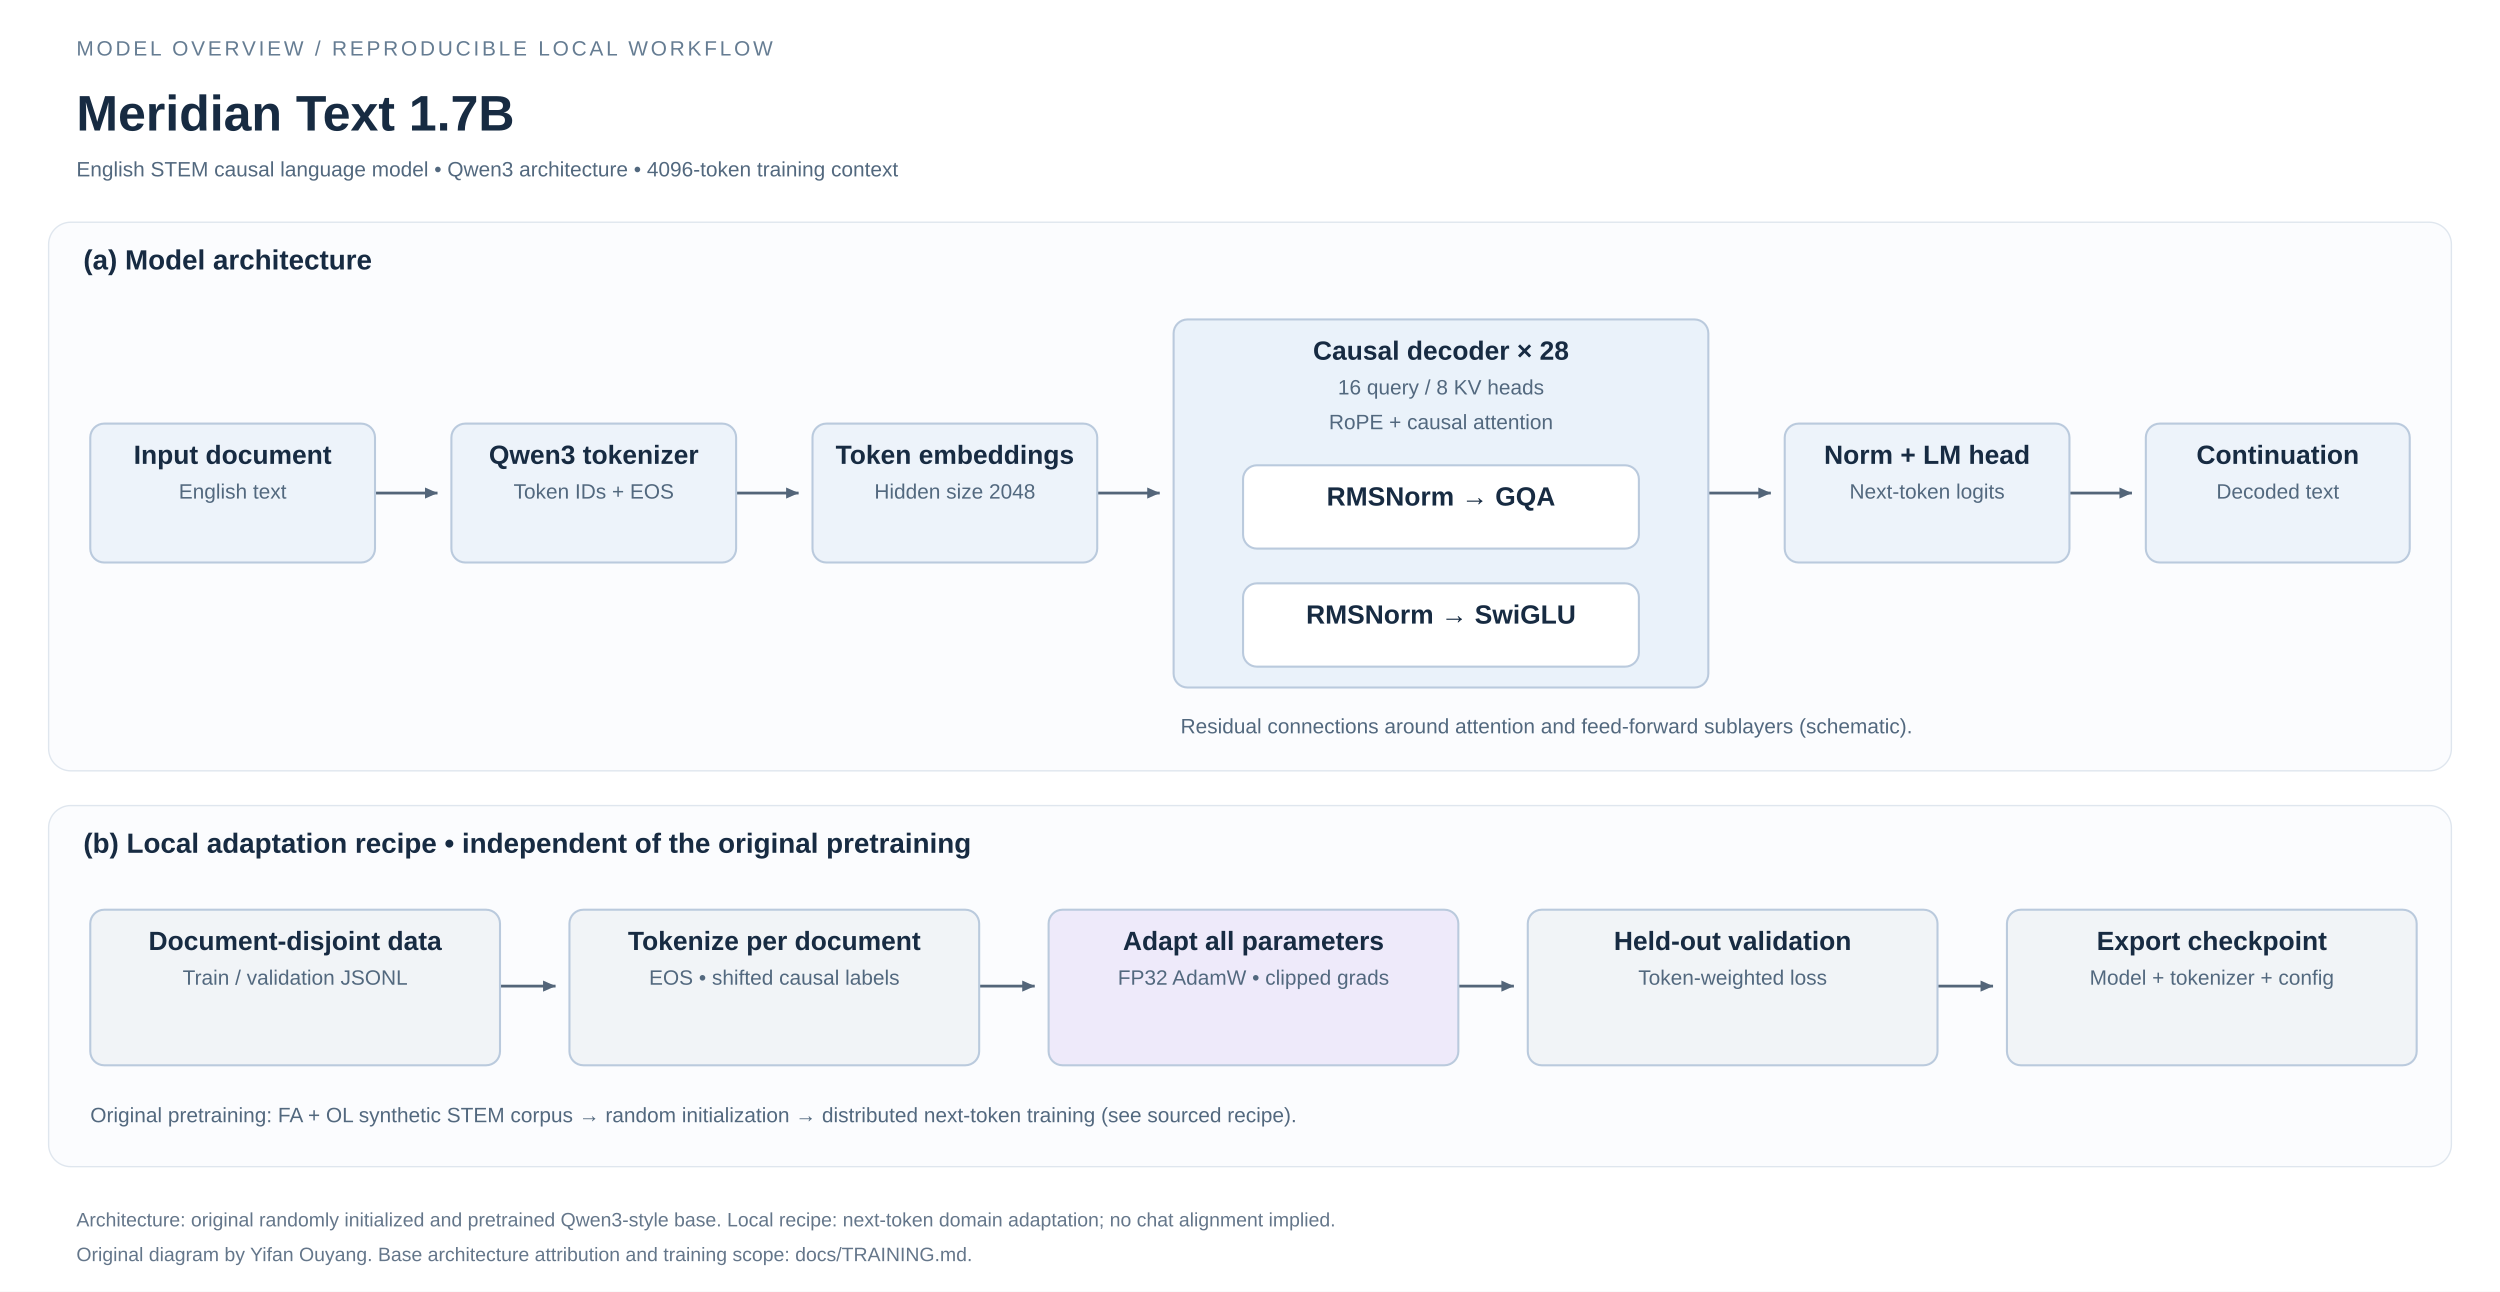
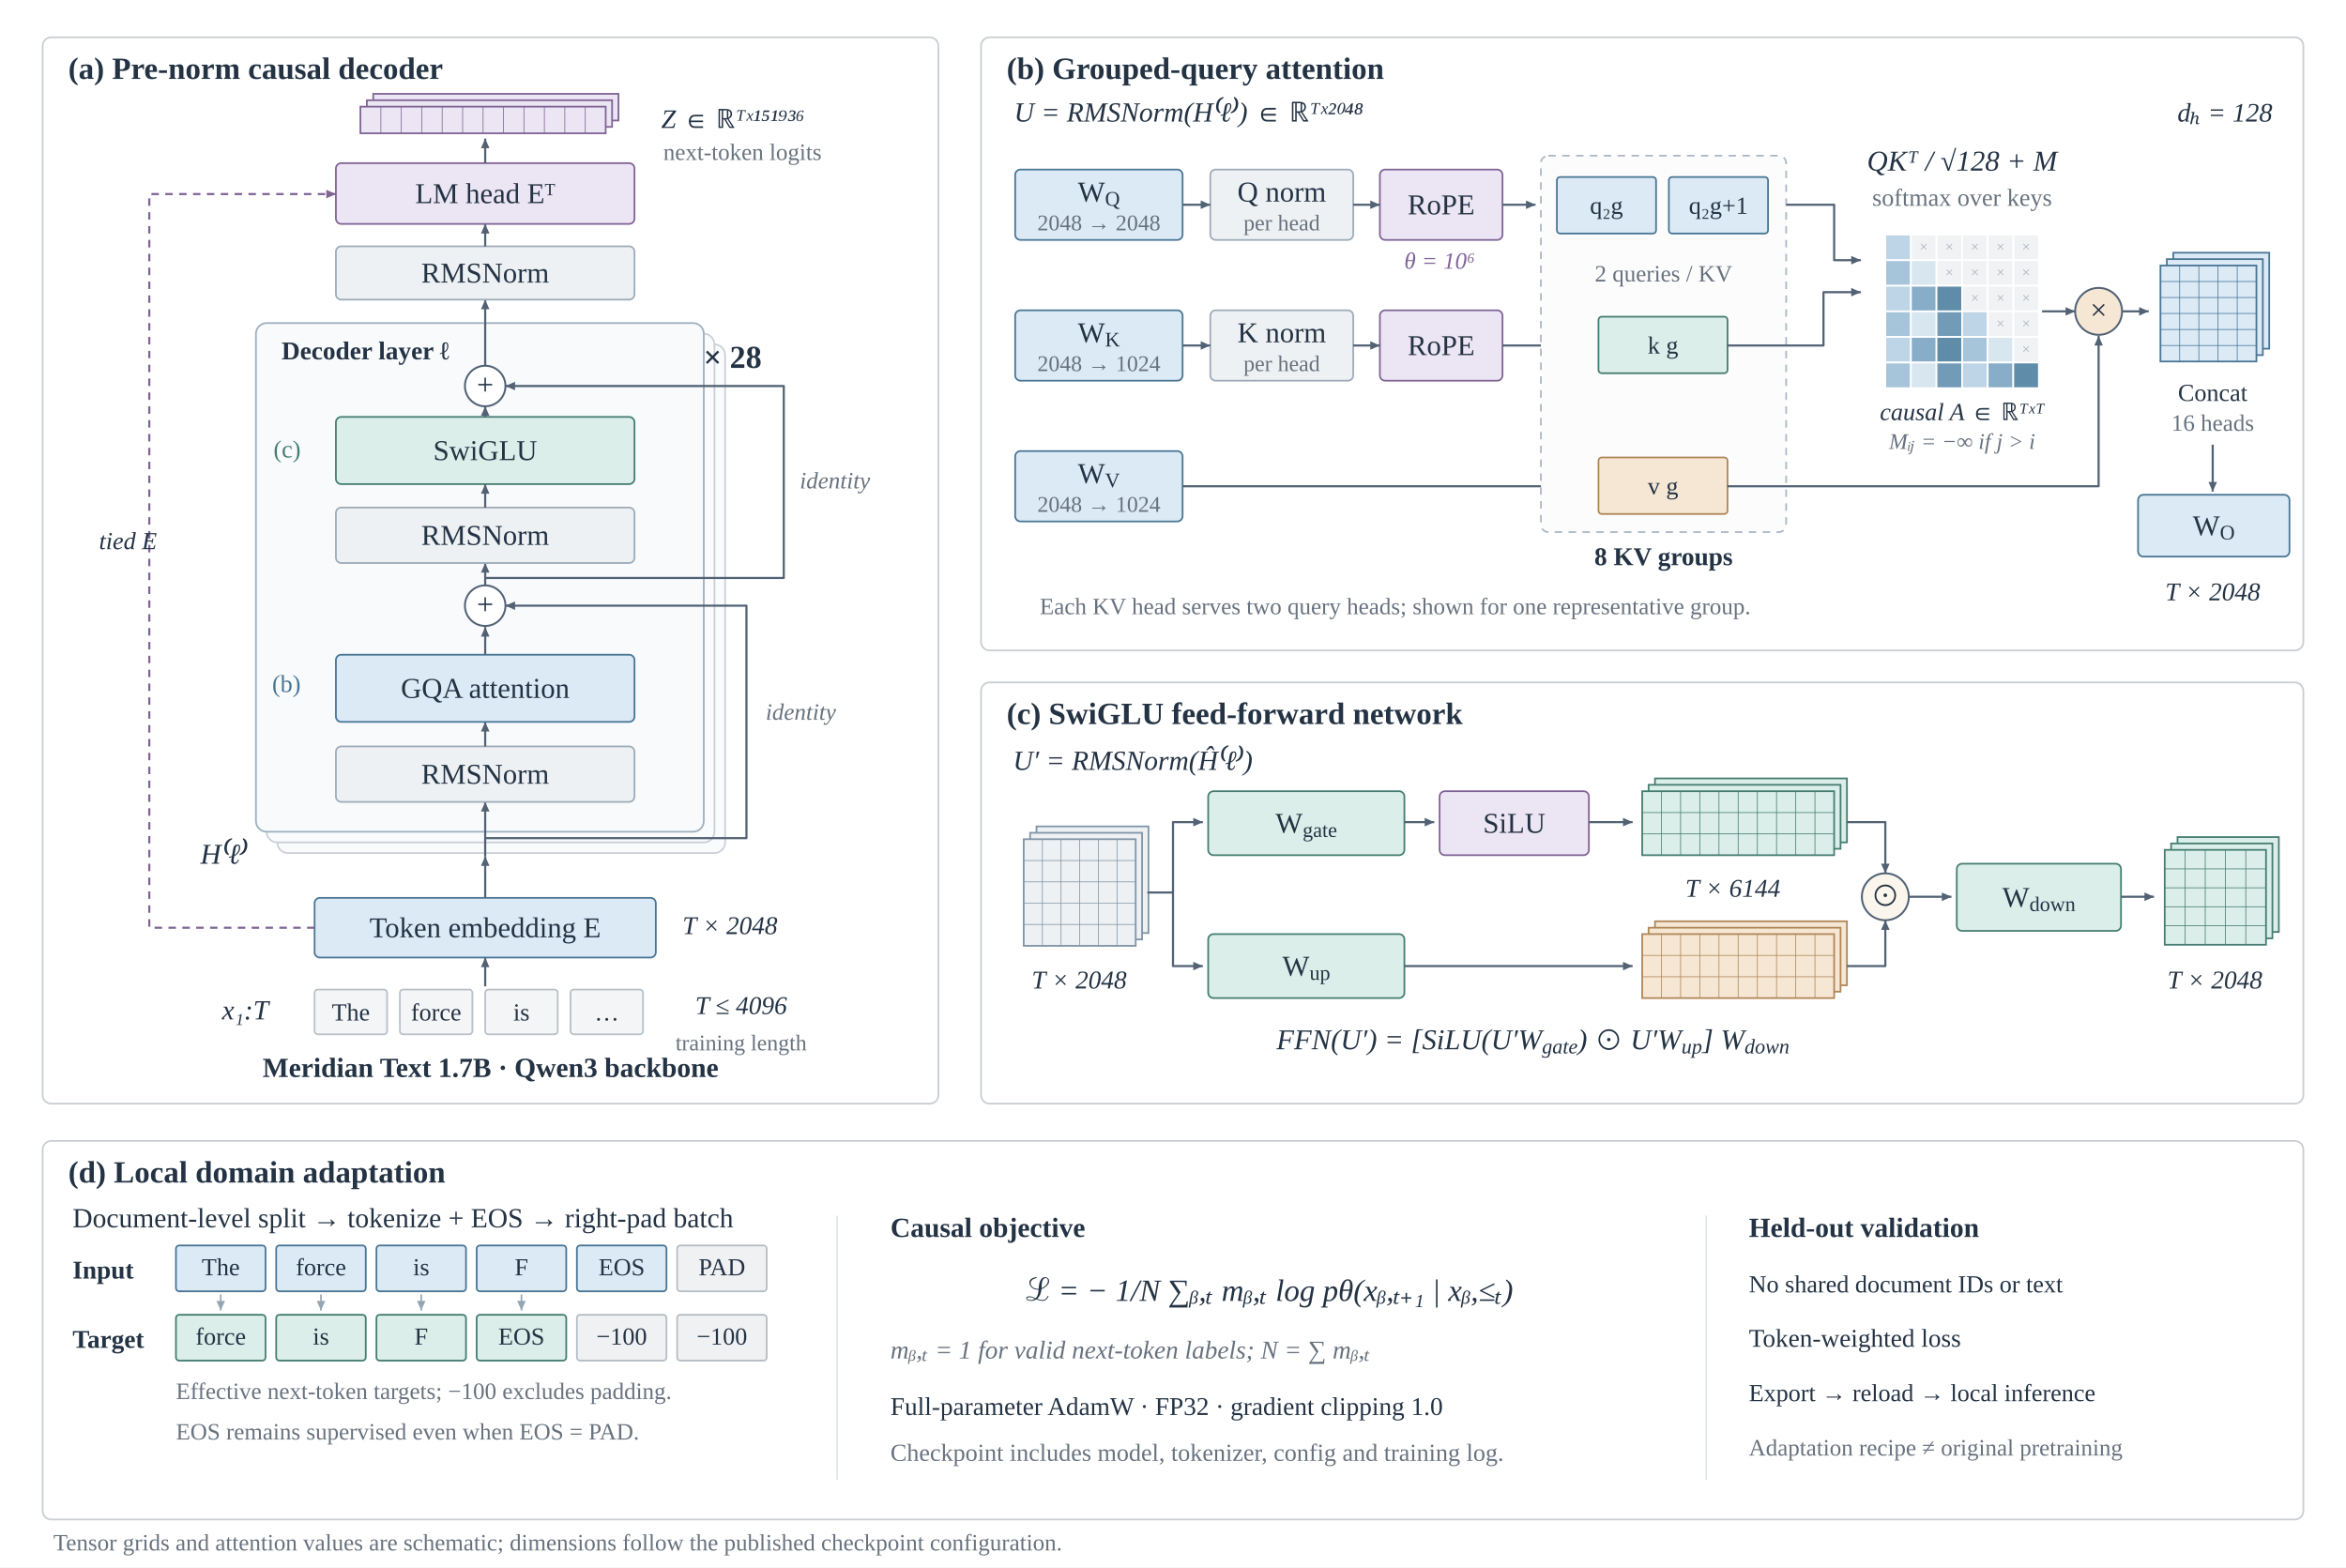
- <svg xmlns="http://www.w3.org/2000/svg" width="1800" height="930" viewBox="0 0 1800 930" role="img" aria-labelledby="title desc">
+ <svg xmlns="http://www.w3.org/2000/svg" width="2200" height="1470" viewBox="0 0 2200 1470" role="img" aria-labelledby="title desc">
  <defs>
-     <marker id="arrow" markerWidth="8" markerHeight="8" refX="7" refY="4" orient="auto">
-       <path d="M0,0 L8,4 L0,8 Z" fill="#536579" />
+     <marker id="arr" markerWidth="9" markerHeight="9" refX="8" refY="4.5" orient="auto" markerUnits="userSpaceOnUse">
+       <path d="M0,0 L9,4.5 L0,9 Z" fill="#526274" />
    </marker>
  </defs>
-   <rect width="1800" height="930" fill="#ffffff" />
-   <style>text{font-family:Arial,Helvetica,sans-serif;fill:#172b42}.title{font-size:36px;font-weight:700}.eyebrow{font-size:15px;letter-spacing:2px;fill:#657c92}.panel{font-size:20px;font-weight:700}.label{font-size:19px;font-weight:600}.small{font-size:15px;fill:#52687e}.foot{font-size:14px;fill:#64768a}.wire{fill:none;stroke:#536579;stroke-width:2}</style>
-   <text x="55" y="40" class="eyebrow" text-anchor="start">MODEL OVERVIEW  /  REPRODUCIBLE LOCAL WORKFLOW</text>
-   <text x="55" y="94" class="title" text-anchor="start">Meridian Text 1.7B</text>
-   <text x="55" y="127" class="small" text-anchor="start">English STEM causal language model  •  Qwen3 architecture  •  4096-token training context</text>
-   <rect x="35" y="160" width="1730" height="395" rx="16" fill="#fbfcfe" stroke="#dfe6ee" />
-   <text x="60" y="194" class="panel" text-anchor="start">(a) Model architecture</text>
-   <rect x="35" y="580" width="1730" height="260" rx="16" fill="#fbfcfe" stroke="#dfe6ee" />
-   <text x="60" y="614" class="panel" text-anchor="start">(b) Local adaptation recipe • independent of the original pretraining</text>
-   <path d="M270,355 L315,355" class="wire" />
-   <polygon points="315.0,355.0 306.0,351.0 306.0,359.0" fill="#536579" />
-   <path d="M530,355 L575,355" class="wire" />
-   <polygon points="575.0,355.0 566.0,351.0 566.0,359.0" fill="#536579" />
-   <path d="M790,355 L835,355" class="wire" />
-   <polygon points="835.0,355.0 826.0,351.0 826.0,359.0" fill="#536579" />
-   <path d="M1230,355 L1275,355" class="wire" />
-   <polygon points="1275.0,355.0 1266.0,351.0 1266.0,359.0" fill="#536579" />
-   <path d="M1490,355 L1535,355" class="wire" />
-   <polygon points="1535.0,355.0 1526.0,351.0 1526.0,359.0" fill="#536579" />
-   <path d="M1038,397 L1038,410" class="wire" />
-   <polygon points="1038.0,410.0 1034.0,401.0 1042.0,401.0" fill="#536579" />
-   <path d="M360,710 L400,710" class="wire" />
-   <polygon points="400.0,710.0 391.0,706.0 391.0,714.0" fill="#536579" />
-   <path d="M705,710 L745,710" class="wire" />
-   <polygon points="745.0,710.0 736.0,706.0 736.0,714.0" fill="#536579" />
-   <path d="M1050,710 L1090,710" class="wire" />
-   <polygon points="1090.0,710.0 1081.0,706.0 1081.0,714.0" fill="#536579" />
-   <path d="M1395,710 L1435,710" class="wire" />
-   <polygon points="1435.0,710.0 1426.0,706.0 1426.0,714.0" fill="#536579" />
-   <rect x="65" y="305" width="205" height="100" rx="10" fill="#edf3fa" stroke="#bacadd" stroke-width="1.5" />
-   <text x="167.5" y="334" class="label" text-anchor="middle">Input document</text>
-   <text x="167.5" y="359" class="small" text-anchor="middle">English text</text>
-   <rect x="325" y="305" width="205" height="100" rx="10" fill="#edf3fa" stroke="#bacadd" stroke-width="1.5" />
-   <text x="427.5" y="334" class="label" text-anchor="middle">Qwen3 tokenizer</text>
-   <text x="427.5" y="359" class="small" text-anchor="middle">Token IDs + EOS</text>
-   <rect x="585" y="305" width="205" height="100" rx="10" fill="#edf3fa" stroke="#bacadd" stroke-width="1.5" />
-   <text x="687.5" y="334" class="label" text-anchor="middle">Token embeddings</text>
-   <text x="687.5" y="359" class="small" text-anchor="middle">Hidden size 2048</text>
-   <rect x="845" y="230" width="385" height="265" rx="10" fill="#eaf2fa" stroke="#bacadd" stroke-width="1.5" />
-   <text x="1037.5" y="259" class="label" text-anchor="middle">Causal decoder × 28</text>
-   <text x="1037.5" y="284" class="small" text-anchor="middle">16 query / 8 KV heads</text>
-   <text x="1037.5" y="309" class="small" text-anchor="middle">RoPE + causal attention</text>
-   <rect x="895" y="335" width="285" height="60" rx="10" fill="#fff" stroke="#bacadd" stroke-width="1.5" />
-   <text x="1037.5" y="364" class="label" text-anchor="middle">RMSNorm → GQA</text>
-   <rect x="895" y="420" width="285" height="60" rx="10" fill="#fff" stroke="#bacadd" stroke-width="1.5" />
-   <text x="1037.5" y="449" class="label" text-anchor="middle">RMSNorm → SwiGLU</text>
-   <rect x="1285" y="305" width="205" height="100" rx="10" fill="#edf3fa" stroke="#bacadd" stroke-width="1.5" />
-   <text x="1387.5" y="334" class="label" text-anchor="middle">Norm + LM head</text>
-   <text x="1387.5" y="359" class="small" text-anchor="middle">Next-token logits</text>
-   <rect x="1545" y="305" width="190" height="100" rx="10" fill="#edf3fa" stroke="#bacadd" stroke-width="1.5" />
-   <text x="1640.0" y="334" class="label" text-anchor="middle">Continuation</text>
-   <text x="1640.0" y="359" class="small" text-anchor="middle">Decoded text</text>
-   <rect x="65" y="655" width="295" height="112" rx="10" fill="#f1f4f7" stroke="#bacadd" stroke-width="1.5" />
-   <text x="212.5" y="684" class="label" text-anchor="middle">Document-disjoint data</text>
-   <text x="212.5" y="709" class="small" text-anchor="middle">Train / validation JSONL</text>
-   <rect x="410" y="655" width="295" height="112" rx="10" fill="#f1f4f7" stroke="#bacadd" stroke-width="1.5" />
-   <text x="557.5" y="684" class="label" text-anchor="middle">Tokenize per document</text>
-   <text x="557.5" y="709" class="small" text-anchor="middle">EOS • shifted causal labels</text>
-   <rect x="755" y="655" width="295" height="112" rx="10" fill="#eeeafa" stroke="#bacadd" stroke-width="1.5" />
-   <text x="902.5" y="684" class="label" text-anchor="middle">Adapt all parameters</text>
-   <text x="902.5" y="709" class="small" text-anchor="middle">FP32 AdamW • clipped grads</text>
-   <rect x="1100" y="655" width="295" height="112" rx="10" fill="#f1f4f7" stroke="#bacadd" stroke-width="1.5" />
-   <text x="1247.5" y="684" class="label" text-anchor="middle">Held-out validation</text>
-   <text x="1247.5" y="709" class="small" text-anchor="middle">Token-weighted loss</text>
-   <rect x="1445" y="655" width="295" height="112" rx="10" fill="#f1f4f7" stroke="#bacadd" stroke-width="1.5" />
-   <text x="1592.5" y="684" class="label" text-anchor="middle">Export checkpoint</text>
-   <text x="1592.5" y="709" class="small" text-anchor="middle">Model + tokenizer + config</text>
-   <text x="850" y="528" class="small" text-anchor="start">Residual connections around attention and feed-forward sublayers (schematic).</text>
-   <text x="65" y="808" class="small" text-anchor="start">Original pretraining: FA + OL synthetic STEM corpus → random initialization → distributed next-token training (see sourced recipe).</text>
-   <text x="55" y="883" class="foot" text-anchor="start">Architecture: original randomly initialized and pretrained Qwen3-style base. Local recipe: next-token domain adaptation; no chat alignment implied.</text>
-   <text x="55" y="908" class="foot" text-anchor="start">Original diagram by Yifan Ouyang. Base architecture attribution and training scope: docs/TRAINING.md.</text>
+   <style>text{font-family:"Times New Roman",Times,"Liberation Serif",serif}path,rect,circle{vector-effect:non-scaling-stroke}</style>
+   <rect width="2200" height="1470" fill="white" />
+   <rect x="40" y="35" width="840" height="1000" rx="8" fill="white" stroke="#c9cdd2" stroke-width="1.6" />
+   <text x="64" y="74" text-anchor="start" font-size="29" fill="#243344" font-weight="600">(a)  Pre-norm causal decoder</text>
+   <rect x="920" y="35" width="1240" height="575" rx="8" fill="white" stroke="#c9cdd2" stroke-width="1.6" />
+   <text x="944" y="74" text-anchor="start" font-size="29" fill="#243344" font-weight="600">(b)  Grouped-query attention</text>
+   <rect x="920" y="640" width="1240" height="395" rx="8" fill="white" stroke="#c9cdd2" stroke-width="1.6" />
+   <text x="944" y="679" text-anchor="start" font-size="29" fill="#243344" font-weight="600">(c)  SwiGLU feed-forward network</text>
+   <rect x="40" y="1070" width="2120" height="355" rx="8" fill="white" stroke="#c9cdd2" stroke-width="1.6" />
+   <text x="64" y="1109" text-anchor="start" font-size="29" fill="#243344" font-weight="600">(d)  Local domain adaptation</text>
+   <text x="460" y="1010" text-anchor="middle" font-size="26" fill="#243344" font-weight="600">Meridian Text 1.7B  ·  Qwen3 backbone</text>
+   <rect x="295" y="928" width="68" height="42" rx="3" fill="#f4f5f7" stroke="#b8c0c8" stroke-width="1.6" />
+   <text x="329" y="957" text-anchor="middle" font-size="23" fill="#243344">The</text>
+   <rect x="375" y="928" width="68" height="42" rx="3" fill="#f4f5f7" stroke="#b8c0c8" stroke-width="1.6" />
+   <text x="409" y="957" text-anchor="middle" font-size="23" fill="#243344">force</text>
+   <rect x="455" y="928" width="68" height="42" rx="3" fill="#f4f5f7" stroke="#b8c0c8" stroke-width="1.6" />
+   <text x="489" y="957" text-anchor="middle" font-size="23" fill="#243344">is</text>
+   <rect x="535" y="928" width="68" height="42" rx="3" fill="#f4f5f7" stroke="#b8c0c8" stroke-width="1.6" />
+   <text x="569" y="957" text-anchor="middle" font-size="23" fill="#243344">…</text>
+   <text x="230" y="956" text-anchor="middle" font-size="26" fill="#243344" font-style="italic">x₁:T</text>
+   <path d="M455,925 L455,898" fill="none" stroke="#526274" stroke-width="2" stroke-linejoin="round" />
+   <polygon points="455.0,898.0 451.0,907.0 459.0,907.0" fill="#526274" />
+   <rect x="295" y="842" width="320" height="56" rx="5" fill="#dceaf5" stroke="#497695" stroke-width="1.6" />
+   <text x="455.0" y="879.0" text-anchor="middle" font-size="27" fill="#243344">Token embedding E</text>
+   <text x="640" y="876" text-anchor="start" font-size="24" fill="#243344" font-style="italic">T × 2048</text>
+   <path d="M455,842 L455,803" fill="none" stroke="#526274" stroke-width="2" stroke-linejoin="round" />
+   <polygon points="455.0,803.0 451.0,812.0 459.0,812.0" fill="#526274" />
+   <rect x="260" y="323" width="420" height="477" rx="10" fill="#fafbfc" stroke="#cad0d7" stroke-width="1.6" />
+   <rect x="250" y="313" width="420" height="477" rx="10" fill="#fafbfc" stroke="#cad0d7" stroke-width="1.6" />
+   <rect x="240" y="303" width="420" height="477" rx="10" fill="#f8fafc" stroke="#9eafbe" stroke-width="1.6" />
+   <text x="264" y="337" text-anchor="start" font-size="24" fill="#243344" font-weight="600">Decoder layer ℓ</text>
+   <text x="687" y="345" text-anchor="middle" font-size="30" fill="#243344" font-weight="600">× 28</text>
+   <text x="210" y="810" text-anchor="middle" font-size="27" fill="#243344" font-style="italic">H⁽ℓ⁾</text>
+   <path d="M455,803 L455,752" fill="none" stroke="#526274" stroke-width="2" stroke-linejoin="round" />
+   <polygon points="455.0,752.0 451.0,761.0 459.0,761.0" fill="#526274" />
+   <rect x="315" y="700" width="280" height="52" rx="5" fill="#eef1f4" stroke="#9eacb9" stroke-width="1.6" />
+   <text x="455.0" y="735.0" text-anchor="middle" font-size="27" fill="#243344">RMSNorm</text>
+   <path d="M455,700 L455,677" fill="none" stroke="#526274" stroke-width="2" stroke-linejoin="round" />
+   <polygon points="455.0,677.0 451.0,686.0 459.0,686.0" fill="#526274" />
+   <rect x="315" y="614" width="280" height="63" rx="5" fill="#dceaf5" stroke="#497695" stroke-width="1.6" />
+   <text x="455.0" y="654.5" text-anchor="middle" font-size="27" fill="#243344">GQA attention</text>
+   <text x="282" y="649" text-anchor="end" font-size="23" fill="#497695">(b)</text>
+   <path d="M455,614 L455,588" fill="none" stroke="#526274" stroke-width="2" stroke-linejoin="round" />
+   <polygon points="455.0,588.0 451.0,597.0 459.0,597.0" fill="#526274" />
+   <circle cx="455" cy="568" r="19" fill="white" stroke="#526274" stroke-width="1.8" />
+   <text x="455" y="576" text-anchor="middle" font-size="28" fill="#243344">+</text>
+   <path d="M455,786 L700,786 L700,568 L474,568" fill="none" stroke="#526274" stroke-width="2" stroke-linejoin="round" />
+   <polygon points="474.0,568.0 483.0,572.0 483.0,564.0" fill="#526274" />
+   <text x="718" y="675" text-anchor="start" font-size="22" fill="#68727e" font-style="italic">identity</text>
+   <path d="M455,549 L455,528" fill="none" stroke="#526274" stroke-width="2" stroke-linejoin="round" />
+   <polygon points="455.0,528.0 451.0,537.0 459.0,537.0" fill="#526274" />
+   <rect x="315" y="476" width="280" height="52" rx="5" fill="#eef1f4" stroke="#9eacb9" stroke-width="1.6" />
+   <text x="455.0" y="511.0" text-anchor="middle" font-size="27" fill="#243344">RMSNorm</text>
+   <path d="M455,476 L455,454" fill="none" stroke="#526274" stroke-width="2" stroke-linejoin="round" />
+   <polygon points="455.0,454.0 451.0,463.0 459.0,463.0" fill="#526274" />
+   <rect x="315" y="391" width="280" height="63" rx="5" fill="#dceee9" stroke="#457e71" stroke-width="1.6" />
+   <text x="455.0" y="431.5" text-anchor="middle" font-size="27" fill="#243344">SwiGLU</text>
+   <text x="282" y="429" text-anchor="end" font-size="23" fill="#457e71">(c)</text>
+   <path d="M455,391 L455,381" fill="none" stroke="#526274" stroke-width="2" stroke-linejoin="round" />
+   <polygon points="455.0,381.0 451.0,390.0 459.0,390.0" fill="#526274" />
+   <circle cx="455" cy="362" r="19" fill="white" stroke="#526274" stroke-width="1.8" />
+   <text x="455" y="370" text-anchor="middle" font-size="28" fill="#243344">+</text>
+   <path d="M455,542 L735,542 L735,362 L474,362" fill="none" stroke="#526274" stroke-width="2" stroke-linejoin="round" />
+   <polygon points="474.0,362.0 483.0,366.0 483.0,358.0" fill="#526274" />
+   <text x="750" y="458" text-anchor="start" font-size="22" fill="#68727e" font-style="italic">identity</text>
+   <path d="M455,343 L455,281" fill="none" stroke="#526274" stroke-width="2" stroke-linejoin="round" />
+   <polygon points="455.0,281.0 451.0,290.0 459.0,290.0" fill="#526274" />
+   <rect x="315" y="231" width="280" height="50" rx="5" fill="#eef1f4" stroke="#9eacb9" stroke-width="1.6" />
+   <text x="455.0" y="265.0" text-anchor="middle" font-size="27" fill="#243344">RMSNorm</text>
+   <path d="M455,231 L455,210" fill="none" stroke="#526274" stroke-width="2" stroke-linejoin="round" />
+   <polygon points="455.0,210.0 451.0,219.0 459.0,219.0" fill="#526274" />
+   <rect x="315" y="153" width="280" height="57" rx="5" fill="#ece5f3" stroke="#806496" stroke-width="1.6" />
+   <text x="455.0" y="190.5" text-anchor="middle" font-size="27" fill="#243344">LM head Eᵀ</text>
+   <path d="M455,153 L455,130" fill="none" stroke="#526274" stroke-width="2" stroke-linejoin="round" />
+   <polygon points="455.0,130.0 451.0,139.0 459.0,139.0" fill="#526274" />
+   <rect x="350" y="88" width="230" height="25" rx="0" fill="#ece5f3" stroke="#806496" stroke-width="1.6" />
+   <rect x="344" y="94" width="230" height="25" rx="0" fill="#ece5f3" stroke="#806496" stroke-width="1.6" />
+   <rect x="338" y="100" width="230" height="25" rx="0" fill="#ece5f3" stroke="#806496" stroke-width="1.6" />
+   <path d="M357.167,100 L357.167,125" fill="none" stroke="#806496" stroke-width="0.7" stroke-linejoin="round" />
+   <path d="M376.333,100 L376.333,125" fill="none" stroke="#806496" stroke-width="0.7" stroke-linejoin="round" />
+   <path d="M395.5,100 L395.5,125" fill="none" stroke="#806496" stroke-width="0.7" stroke-linejoin="round" />
+   <path d="M414.667,100 L414.667,125" fill="none" stroke="#806496" stroke-width="0.7" stroke-linejoin="round" />
+   <path d="M433.833,100 L433.833,125" fill="none" stroke="#806496" stroke-width="0.7" stroke-linejoin="round" />
+   <path d="M453.0,100 L453.0,125" fill="none" stroke="#806496" stroke-width="0.7" stroke-linejoin="round" />
+   <path d="M472.167,100 L472.167,125" fill="none" stroke="#806496" stroke-width="0.7" stroke-linejoin="round" />
+   <path d="M491.333,100 L491.333,125" fill="none" stroke="#806496" stroke-width="0.7" stroke-linejoin="round" />
+   <path d="M510.5,100 L510.5,125" fill="none" stroke="#806496" stroke-width="0.7" stroke-linejoin="round" />
+   <path d="M529.667,100 L529.667,125" fill="none" stroke="#806496" stroke-width="0.7" stroke-linejoin="round" />
+   <path d="M548.833,100 L548.833,125" fill="none" stroke="#806496" stroke-width="0.7" stroke-linejoin="round" />
+   <text x="620" y="120" text-anchor="start" font-size="25" fill="#243344" font-style="italic">Z ∈ ℝᵀˣ¹⁵¹⁹³⁶</text>
+   <text x="622" y="150" text-anchor="start" font-size="22" fill="#68727e">next-token logits</text>
+   <path d="M295,870 L140,870 L140,182 L315,182" fill="none" stroke="#806496" stroke-width="2" stroke-linejoin="round" stroke-dasharray="7 6" />
+   <polygon points="315.0,182.0 306.0,178.0 306.0,186.0" fill="#806496" />
+   <text x="120" y="515" text-anchor="middle" font-size="23" fill="#243344" font-style="italic">tied E</text>
+   <text x="695" y="951" text-anchor="middle" font-size="24" fill="#243344" font-style="italic">T ≤ 4096</text>
+   <text x="695" y="985" text-anchor="middle" font-size="21" fill="#68727e">training length</text>
+   <text x="951" y="114" text-anchor="start" font-size="26" fill="#243344" font-style="italic">U = RMSNorm(H⁽ℓ⁾) ∈ ℝᵀˣ²⁰⁴⁸</text>
+   <text x="2131" y="114" text-anchor="end" font-size="25" fill="#243344" font-style="italic">dₕ = 128</text>
+   <rect x="952" y="159" width="157" height="66" rx="5" fill="#dceaf5" stroke="#497695" stroke-width="1.6" />
+   <text x="1030.5" y="189.0" text-anchor="middle" font-size="27" fill="#243344">W<tspan baseline-shift="sub" font-size="19.44">Q</tspan>
+   </text>
+   <text x="1030.5" y="216.0" text-anchor="middle" font-size="21" fill="#68727e">2048 → 2048</text>
+   <rect x="952" y="291" width="157" height="66" rx="5" fill="#dceaf5" stroke="#497695" stroke-width="1.6" />
+   <text x="1030.5" y="321.0" text-anchor="middle" font-size="27" fill="#243344">W<tspan baseline-shift="sub" font-size="19.44">K</tspan>
+   </text>
+   <text x="1030.5" y="348.0" text-anchor="middle" font-size="21" fill="#68727e">2048 → 1024</text>
+   <rect x="952" y="423" width="157" height="66" rx="5" fill="#dceaf5" stroke="#497695" stroke-width="1.6" />
+   <text x="1030.5" y="453.0" text-anchor="middle" font-size="27" fill="#243344">W<tspan baseline-shift="sub" font-size="19.44">V</tspan>
+   </text>
+   <text x="1030.5" y="480.0" text-anchor="middle" font-size="21" fill="#68727e">2048 → 1024</text>
+   <rect x="1135" y="159" width="134" height="66" rx="5" fill="#eef1f4" stroke="#9eacb9" stroke-width="1.6" />
+   <text x="1202.0" y="189.0" text-anchor="middle" font-size="27" fill="#243344">Q norm</text>
+   <text x="1202.0" y="216.0" text-anchor="middle" font-size="21" fill="#68727e">per head</text>
+   <rect x="1135" y="291" width="134" height="66" rx="5" fill="#eef1f4" stroke="#9eacb9" stroke-width="1.6" />
+   <text x="1202.0" y="321.0" text-anchor="middle" font-size="27" fill="#243344">K norm</text>
+   <text x="1202.0" y="348.0" text-anchor="middle" font-size="21" fill="#68727e">per head</text>
+   <rect x="1294" y="159" width="115" height="66" rx="5" fill="#ece5f3" stroke="#806496" stroke-width="1.6" />
+   <text x="1351.5" y="201.0" text-anchor="middle" font-size="27" fill="#243344">RoPE</text>
+   <rect x="1294" y="291" width="115" height="66" rx="5" fill="#ece5f3" stroke="#806496" stroke-width="1.6" />
+   <text x="1351.5" y="333.0" text-anchor="middle" font-size="27" fill="#243344">RoPE</text>
+   <path d="M1109,192 L1135,192" fill="none" stroke="#526274" stroke-width="2" stroke-linejoin="round" />
+   <polygon points="1135.0,192.0 1126.0,188.0 1126.0,196.0" fill="#526274" />
+   <path d="M1269,192 L1294,192" fill="none" stroke="#526274" stroke-width="2" stroke-linejoin="round" />
+   <polygon points="1294.0,192.0 1285.0,188.0 1285.0,196.0" fill="#526274" />
+   <path d="M1109,324 L1135,324" fill="none" stroke="#526274" stroke-width="2" stroke-linejoin="round" />
+   <polygon points="1135.0,324.0 1126.0,320.0 1126.0,328.0" fill="#526274" />
+   <path d="M1269,324 L1294,324" fill="none" stroke="#526274" stroke-width="2" stroke-linejoin="round" />
+   <polygon points="1294.0,324.0 1285.0,320.0 1285.0,328.0" fill="#526274" />
+   <path d="M1409,192 L1440,192" fill="none" stroke="#526274" stroke-width="2" stroke-linejoin="round" />
+   <polygon points="1440.0,192.0 1431.0,188.0 1431.0,196.0" fill="#526274" />
+   <path d="M1409,324 L1491,324" fill="none" stroke="#526274" stroke-width="2" stroke-linejoin="round" />
+   <polygon points="1491.0,324.0 1482.0,320.0 1482.0,328.0" fill="#526274" />
+   <path d="M1109,456 L1491,456" fill="none" stroke="#526274" stroke-width="2" stroke-linejoin="round" />
+   <polygon points="1491.0,456.0 1482.0,452.0 1482.0,460.0" fill="#526274" />
+   <text x="1350" y="252" text-anchor="middle" font-size="22" fill="#806496" font-style="italic">θ = 10⁶</text>
+   <rect x="1445" y="146" width="230" height="353" rx="7" fill="#fcfcfd" stroke="#abb8c5" stroke-width="1.6" stroke-dasharray="7 6" />
+   <text x="1560" y="530" text-anchor="middle" font-size="24" fill="#243344" font-weight="600">8 KV groups</text>
+   <rect x="1460" y="166" width="93" height="53" rx="3" fill="#dceaf5" stroke="#497695" stroke-width="1.6" />
+   <text x="1506.5" y="200.5" text-anchor="middle" font-size="23" fill="#243344">q₂g</text>
+   <rect x="1565" y="166" width="93" height="53" rx="3" fill="#dceaf5" stroke="#497695" stroke-width="1.6" />
+   <text x="1611.5" y="200.5" text-anchor="middle" font-size="23" fill="#243344">q₂g+1</text>
+   <rect x="1499" y="297" width="121" height="53" rx="3" fill="#dceee9" stroke="#457e71" stroke-width="1.6" />
+   <text x="1559.5" y="331.5" text-anchor="middle" font-size="23" fill="#243344">k g</text>
+   <rect x="1499" y="429" width="121" height="53" rx="3" fill="#f6e7d5" stroke="#af8757" stroke-width="1.6" />
+   <text x="1559.5" y="463.5" text-anchor="middle" font-size="23" fill="#243344">v g</text>
+   <text x="1560" y="264" text-anchor="middle" font-size="22" fill="#68727e">2 queries / KV</text>
+   <path d="M1675,192 L1720,192 L1720,244 L1745,244" fill="none" stroke="#526274" stroke-width="2" stroke-linejoin="round" />
+   <polygon points="1745.0,244.0 1736.0,240.0 1736.0,248.0" fill="#526274" />
+   <path d="M1620,324 L1710,324 L1710,274 L1745,274" fill="none" stroke="#526274" stroke-width="2" stroke-linejoin="round" />
+   <polygon points="1745.0,274.0 1736.0,270.0 1736.0,278.0" fill="#526274" />
+   <text x="1840" y="160" text-anchor="middle" font-size="27" fill="#243344" font-style="italic">QKᵀ / √128 + M</text>
+   <text x="1840" y="193" text-anchor="middle" font-size="23" fill="#68727e">softmax over keys</text>
+   <rect x="1768" y="220" width="24" height="24" rx="0" fill="#bdd5e6" stroke="white" stroke-width="1.6" />
+   <rect x="1792" y="220" width="24" height="24" rx="0" fill="#f1f2f4" stroke="white" stroke-width="1.6" />
+   <text x="1804" y="236" text-anchor="middle" font-size="14" fill="#adb4bc">×</text>
+   <rect x="1816" y="220" width="24" height="24" rx="0" fill="#f1f2f4" stroke="white" stroke-width="1.6" />
+   <text x="1828" y="236" text-anchor="middle" font-size="14" fill="#adb4bc">×</text>
+   <rect x="1840" y="220" width="24" height="24" rx="0" fill="#f1f2f4" stroke="white" stroke-width="1.6" />
+   <text x="1852" y="236" text-anchor="middle" font-size="14" fill="#adb4bc">×</text>
+   <rect x="1864" y="220" width="24" height="24" rx="0" fill="#f1f2f4" stroke="white" stroke-width="1.6" />
+   <text x="1876" y="236" text-anchor="middle" font-size="14" fill="#adb4bc">×</text>
+   <rect x="1888" y="220" width="24" height="24" rx="0" fill="#f1f2f4" stroke="white" stroke-width="1.6" />
+   <text x="1900" y="236" text-anchor="middle" font-size="14" fill="#adb4bc">×</text>
+   <rect x="1768" y="244" width="24" height="24" rx="0" fill="#a6c5da" stroke="white" stroke-width="1.6" />
+   <rect x="1792" y="244" width="24" height="24" rx="0" fill="#d8e6f0" stroke="white" stroke-width="1.6" />
+   <rect x="1816" y="244" width="24" height="24" rx="0" fill="#f1f2f4" stroke="white" stroke-width="1.6" />
+   <text x="1828" y="260" text-anchor="middle" font-size="14" fill="#adb4bc">×</text>
+   <rect x="1840" y="244" width="24" height="24" rx="0" fill="#f1f2f4" stroke="white" stroke-width="1.6" />
+   <text x="1852" y="260" text-anchor="middle" font-size="14" fill="#adb4bc">×</text>
+   <rect x="1864" y="244" width="24" height="24" rx="0" fill="#f1f2f4" stroke="white" stroke-width="1.6" />
+   <text x="1876" y="260" text-anchor="middle" font-size="14" fill="#adb4bc">×</text>
+   <rect x="1888" y="244" width="24" height="24" rx="0" fill="#f1f2f4" stroke="white" stroke-width="1.6" />
+   <text x="1900" y="260" text-anchor="middle" font-size="14" fill="#adb4bc">×</text>
+   <rect x="1768" y="268" width="24" height="24" rx="0" fill="#bdd5e6" stroke="white" stroke-width="1.6" />
+   <rect x="1792" y="268" width="24" height="24" rx="0" fill="#87adc8" stroke="white" stroke-width="1.6" />
+   <rect x="1816" y="268" width="24" height="24" rx="0" fill="#5f8da9" stroke="white" stroke-width="1.6" />
+   <rect x="1840" y="268" width="24" height="24" rx="0" fill="#f1f2f4" stroke="white" stroke-width="1.6" />
+   <text x="1852" y="284" text-anchor="middle" font-size="14" fill="#adb4bc">×</text>
+   <rect x="1864" y="268" width="24" height="24" rx="0" fill="#f1f2f4" stroke="white" stroke-width="1.6" />
+   <text x="1876" y="284" text-anchor="middle" font-size="14" fill="#adb4bc">×</text>
+   <rect x="1888" y="268" width="24" height="24" rx="0" fill="#f1f2f4" stroke="white" stroke-width="1.6" />
+   <text x="1900" y="284" text-anchor="middle" font-size="14" fill="#adb4bc">×</text>
+   <rect x="1768" y="292" width="24" height="24" rx="0" fill="#a6c5da" stroke="white" stroke-width="1.6" />
+   <rect x="1792" y="292" width="24" height="24" rx="0" fill="#d8e6f0" stroke="white" stroke-width="1.6" />
+   <rect x="1816" y="292" width="24" height="24" rx="0" fill="#719bb7" stroke="white" stroke-width="1.6" />
+   <rect x="1840" y="292" width="24" height="24" rx="0" fill="#bdd5e6" stroke="white" stroke-width="1.6" />
+   <rect x="1864" y="292" width="24" height="24" rx="0" fill="#f1f2f4" stroke="white" stroke-width="1.6" />
+   <text x="1876" y="308" text-anchor="middle" font-size="14" fill="#adb4bc">×</text>
+   <rect x="1888" y="292" width="24" height="24" rx="0" fill="#f1f2f4" stroke="white" stroke-width="1.6" />
+   <text x="1900" y="308" text-anchor="middle" font-size="14" fill="#adb4bc">×</text>
+   <rect x="1768" y="316" width="24" height="24" rx="0" fill="#bdd5e6" stroke="white" stroke-width="1.6" />
+   <rect x="1792" y="316" width="24" height="24" rx="0" fill="#87adc8" stroke="white" stroke-width="1.6" />
+   <rect x="1816" y="316" width="24" height="24" rx="0" fill="#5f8da9" stroke="white" stroke-width="1.6" />
+   <rect x="1840" y="316" width="24" height="24" rx="0" fill="#a6c5da" stroke="white" stroke-width="1.6" />
+   <rect x="1864" y="316" width="24" height="24" rx="0" fill="#d8e6f0" stroke="white" stroke-width="1.6" />
+   <rect x="1888" y="316" width="24" height="24" rx="0" fill="#f1f2f4" stroke="white" stroke-width="1.6" />
+   <text x="1900" y="332" text-anchor="middle" font-size="14" fill="#adb4bc">×</text>
+   <rect x="1768" y="340" width="24" height="24" rx="0" fill="#a6c5da" stroke="white" stroke-width="1.6" />
+   <rect x="1792" y="340" width="24" height="24" rx="0" fill="#d8e6f0" stroke="white" stroke-width="1.6" />
+   <rect x="1816" y="340" width="24" height="24" rx="0" fill="#719bb7" stroke="white" stroke-width="1.6" />
+   <rect x="1840" y="340" width="24" height="24" rx="0" fill="#bdd5e6" stroke="white" stroke-width="1.6" />
+   <rect x="1864" y="340" width="24" height="24" rx="0" fill="#87adc8" stroke="white" stroke-width="1.6" />
+   <rect x="1888" y="340" width="24" height="24" rx="0" fill="#5f8da9" stroke="white" stroke-width="1.6" />
+   <text x="1840" y="394" text-anchor="middle" font-size="23" fill="#243344" font-style="italic">causal A ∈ ℝᵀˣᵀ</text>
+   <text x="1840" y="421" text-anchor="middle" font-size="21" fill="#68727e" font-style="italic">Mᵢⱼ = −∞  if j &gt; i</text>
+   <path d="M1915,292 L1946,292" fill="none" stroke="#526274" stroke-width="2" stroke-linejoin="round" />
+   <polygon points="1946.0,292.0 1937.0,288.0 1937.0,296.0" fill="#526274" />
+   <circle cx="1968" cy="292" r="22" fill="#f6e7d5" stroke="#526274" stroke-width="1.8" />
+   <text x="1968" y="300" text-anchor="middle" font-size="28" fill="#243344">×</text>
+   <path d="M1620,456 L1968,456 L1968,315" fill="none" stroke="#526274" stroke-width="2" stroke-linejoin="round" />
+   <polygon points="1968.0,315.0 1964.0,324.0 1972.0,324.0" fill="#526274" />
+   <path d="M1990,292 L2015,292" fill="none" stroke="#526274" stroke-width="2" stroke-linejoin="round" />
+   <polygon points="2015.0,292.0 2006.0,288.0 2006.0,296.0" fill="#526274" />
+   <rect x="2038" y="237" width="90" height="90" rx="0" fill="#dceaf5" stroke="#497695" stroke-width="1.6" />
+   <rect x="2032" y="243" width="90" height="90" rx="0" fill="#dceaf5" stroke="#497695" stroke-width="1.6" />
+   <rect x="2026" y="249" width="90" height="90" rx="0" fill="#dceaf5" stroke="#497695" stroke-width="1.6" />
+   <path d="M2044.0,249 L2044.0,339" fill="none" stroke="#497695" stroke-width="0.7" stroke-linejoin="round" />
+   <path d="M2062.0,249 L2062.0,339" fill="none" stroke="#497695" stroke-width="0.7" stroke-linejoin="round" />
+   <path d="M2080.0,249 L2080.0,339" fill="none" stroke="#497695" stroke-width="0.7" stroke-linejoin="round" />
+   <path d="M2098.0,249 L2098.0,339" fill="none" stroke="#497695" stroke-width="0.7" stroke-linejoin="round" />
+   <path d="M2026,264.0 L2116,264.0" fill="none" stroke="#497695" stroke-width="0.7" stroke-linejoin="round" />
+   <path d="M2026,279.0 L2116,279.0" fill="none" stroke="#497695" stroke-width="0.7" stroke-linejoin="round" />
+   <path d="M2026,294.0 L2116,294.0" fill="none" stroke="#497695" stroke-width="0.7" stroke-linejoin="round" />
+   <path d="M2026,309.0 L2116,309.0" fill="none" stroke="#497695" stroke-width="0.7" stroke-linejoin="round" />
+   <path d="M2026,324.0 L2116,324.0" fill="none" stroke="#497695" stroke-width="0.7" stroke-linejoin="round" />
+   <text x="2075" y="376" text-anchor="middle" font-size="23" fill="#243344">Concat</text>
+   <text x="2075" y="404" text-anchor="middle" font-size="22" fill="#68727e">16 heads</text>
+   <path d="M2075,417 L2075,461" fill="none" stroke="#526274" stroke-width="2" stroke-linejoin="round" />
+   <polygon points="2075.0,461.0 2079.0,452.0 2071.0,452.0" fill="#526274" />
+   <rect x="2005" y="464" width="142" height="58" rx="5" fill="#dceaf5" stroke="#497695" stroke-width="1.6" />
+   <text x="2076.0" y="502.0" text-anchor="middle" font-size="27" fill="#243344">W<tspan baseline-shift="sub" font-size="19.44">O</tspan>
+   </text>
+   <text x="2075" y="563" text-anchor="middle" font-size="24" fill="#243344" font-style="italic">T × 2048</text>
+   <text x="975" y="576" text-anchor="start" font-size="22" fill="#68727e">Each KV head serves two query heads; shown for one representative group.</text>
+   <text x="950" y="722" text-anchor="start" font-size="26" fill="#243344" font-style="italic">U′ = RMSNorm(Ĥ⁽ℓ⁾)</text>
+   <rect x="972" y="775" width="105" height="100" rx="0" fill="#eef1f4" stroke="#8195a7" stroke-width="1.6" />
+   <rect x="966" y="781" width="105" height="100" rx="0" fill="#eef1f4" stroke="#8195a7" stroke-width="1.6" />
+   <rect x="960" y="787" width="105" height="100" rx="0" fill="#eef1f4" stroke="#8195a7" stroke-width="1.6" />
+   <path d="M977.5,787 L977.5,887" fill="none" stroke="#8195a7" stroke-width="0.7" stroke-linejoin="round" />
+   <path d="M995.0,787 L995.0,887" fill="none" stroke="#8195a7" stroke-width="0.7" stroke-linejoin="round" />
+   <path d="M1012.5,787 L1012.5,887" fill="none" stroke="#8195a7" stroke-width="0.7" stroke-linejoin="round" />
+   <path d="M1030.0,787 L1030.0,887" fill="none" stroke="#8195a7" stroke-width="0.7" stroke-linejoin="round" />
+   <path d="M1047.5,787 L1047.5,887" fill="none" stroke="#8195a7" stroke-width="0.7" stroke-linejoin="round" />
+   <path d="M960,807.0 L1065,807.0" fill="none" stroke="#8195a7" stroke-width="0.7" stroke-linejoin="round" />
+   <path d="M960,827.0 L1065,827.0" fill="none" stroke="#8195a7" stroke-width="0.7" stroke-linejoin="round" />
+   <path d="M960,847.0 L1065,847.0" fill="none" stroke="#8195a7" stroke-width="0.7" stroke-linejoin="round" />
+   <path d="M960,867.0 L1065,867.0" fill="none" stroke="#8195a7" stroke-width="0.7" stroke-linejoin="round" />
+   <text x="1012" y="927" text-anchor="middle" font-size="24" fill="#243344" font-style="italic">T × 2048</text>
+   <path d="M1076,837 L1100,837 L1100,771 L1128,771" fill="none" stroke="#526274" stroke-width="2" stroke-linejoin="round" />
+   <polygon points="1128.0,771.0 1119.0,767.0 1119.0,775.0" fill="#526274" />
+   <path d="M1100,837 L1100,906 L1128,906" fill="none" stroke="#526274" stroke-width="2" stroke-linejoin="round" />
+   <polygon points="1128.0,906.0 1119.0,902.0 1119.0,910.0" fill="#526274" />
+   <rect x="1133" y="742" width="184" height="60" rx="5" fill="#dceee9" stroke="#457e71" stroke-width="1.6" />
+   <text x="1225.0" y="781.0" text-anchor="middle" font-size="27" fill="#243344">W<tspan baseline-shift="sub" font-size="19.44">gate</tspan>
+   </text>
+   <rect x="1133" y="876" width="184" height="60" rx="5" fill="#dceee9" stroke="#457e71" stroke-width="1.6" />
+   <text x="1225.0" y="915.0" text-anchor="middle" font-size="27" fill="#243344">W<tspan baseline-shift="sub" font-size="19.44">up</tspan>
+   </text>
+   <path d="M1317,771 L1345,771" fill="none" stroke="#526274" stroke-width="2" stroke-linejoin="round" />
+   <polygon points="1345.0,771.0 1336.0,767.0 1336.0,775.0" fill="#526274" />
+   <rect x="1350" y="742" width="140" height="60" rx="5" fill="#ece5f3" stroke="#806496" stroke-width="1.6" />
+   <text x="1420.0" y="781.0" text-anchor="middle" font-size="27" fill="#243344">SiLU</text>
+   <path d="M1490,771 L1531,771" fill="none" stroke="#526274" stroke-width="2" stroke-linejoin="round" />
+   <polygon points="1531.0,771.0 1522.0,767.0 1522.0,775.0" fill="#526274" />
+   <rect x="1552" y="730" width="180" height="60" rx="0" fill="#dceee9" stroke="#457e71" stroke-width="1.6" />
+   <rect x="1546" y="736" width="180" height="60" rx="0" fill="#dceee9" stroke="#457e71" stroke-width="1.6" />
+   <rect x="1540" y="742" width="180" height="60" rx="0" fill="#dceee9" stroke="#457e71" stroke-width="1.6" />
+   <path d="M1558.0,742 L1558.0,802" fill="none" stroke="#457e71" stroke-width="0.7" stroke-linejoin="round" />
+   <path d="M1576.0,742 L1576.0,802" fill="none" stroke="#457e71" stroke-width="0.7" stroke-linejoin="round" />
+   <path d="M1594.0,742 L1594.0,802" fill="none" stroke="#457e71" stroke-width="0.7" stroke-linejoin="round" />
+   <path d="M1612.0,742 L1612.0,802" fill="none" stroke="#457e71" stroke-width="0.7" stroke-linejoin="round" />
+   <path d="M1630.0,742 L1630.0,802" fill="none" stroke="#457e71" stroke-width="0.7" stroke-linejoin="round" />
+   <path d="M1648.0,742 L1648.0,802" fill="none" stroke="#457e71" stroke-width="0.7" stroke-linejoin="round" />
+   <path d="M1666.0,742 L1666.0,802" fill="none" stroke="#457e71" stroke-width="0.7" stroke-linejoin="round" />
+   <path d="M1684.0,742 L1684.0,802" fill="none" stroke="#457e71" stroke-width="0.7" stroke-linejoin="round" />
+   <path d="M1702.0,742 L1702.0,802" fill="none" stroke="#457e71" stroke-width="0.7" stroke-linejoin="round" />
+   <path d="M1540,762.0 L1720,762.0" fill="none" stroke="#457e71" stroke-width="0.7" stroke-linejoin="round" />
+   <path d="M1540,782.0 L1720,782.0" fill="none" stroke="#457e71" stroke-width="0.7" stroke-linejoin="round" />
+   <path d="M1317,906 L1531,906" fill="none" stroke="#526274" stroke-width="2" stroke-linejoin="round" />
+   <polygon points="1531.0,906.0 1522.0,902.0 1522.0,910.0" fill="#526274" />
+   <rect x="1552" y="864" width="180" height="60" rx="0" fill="#f6e7d5" stroke="#af8757" stroke-width="1.6" />
+   <rect x="1546" y="870" width="180" height="60" rx="0" fill="#f6e7d5" stroke="#af8757" stroke-width="1.6" />
+   <rect x="1540" y="876" width="180" height="60" rx="0" fill="#f6e7d5" stroke="#af8757" stroke-width="1.6" />
+   <path d="M1558.0,876 L1558.0,936" fill="none" stroke="#af8757" stroke-width="0.7" stroke-linejoin="round" />
+   <path d="M1576.0,876 L1576.0,936" fill="none" stroke="#af8757" stroke-width="0.7" stroke-linejoin="round" />
+   <path d="M1594.0,876 L1594.0,936" fill="none" stroke="#af8757" stroke-width="0.7" stroke-linejoin="round" />
+   <path d="M1612.0,876 L1612.0,936" fill="none" stroke="#af8757" stroke-width="0.7" stroke-linejoin="round" />
+   <path d="M1630.0,876 L1630.0,936" fill="none" stroke="#af8757" stroke-width="0.7" stroke-linejoin="round" />
+   <path d="M1648.0,876 L1648.0,936" fill="none" stroke="#af8757" stroke-width="0.7" stroke-linejoin="round" />
+   <path d="M1666.0,876 L1666.0,936" fill="none" stroke="#af8757" stroke-width="0.7" stroke-linejoin="round" />
+   <path d="M1684.0,876 L1684.0,936" fill="none" stroke="#af8757" stroke-width="0.7" stroke-linejoin="round" />
+   <path d="M1702.0,876 L1702.0,936" fill="none" stroke="#af8757" stroke-width="0.7" stroke-linejoin="round" />
+   <path d="M1540,896.0 L1720,896.0" fill="none" stroke="#af8757" stroke-width="0.7" stroke-linejoin="round" />
+   <path d="M1540,916.0 L1720,916.0" fill="none" stroke="#af8757" stroke-width="0.7" stroke-linejoin="round" />
+   <text x="1625" y="841" text-anchor="middle" font-size="24" fill="#243344" font-style="italic">T × 6144</text>
+   <path d="M1732,771 L1768,771 L1768,819" fill="none" stroke="#526274" stroke-width="2" stroke-linejoin="round" />
+   <polygon points="1768.0,819.0 1772.0,810.0 1764.0,810.0" fill="#526274" />
+   <path d="M1732,906 L1768,906 L1768,863" fill="none" stroke="#526274" stroke-width="2" stroke-linejoin="round" />
+   <polygon points="1768.0,863.0 1764.0,872.0 1772.0,872.0" fill="#526274" />
+   <circle cx="1768" cy="841" r="22" fill="#fbf6ed" stroke="#526274" stroke-width="1.8" />
+   <text x="1768" y="849" text-anchor="middle" font-size="28" fill="#243344">⊙</text>
+   <path d="M1790,841 L1830,841" fill="none" stroke="#526274" stroke-width="2" stroke-linejoin="round" />
+   <polygon points="1830.0,841.0 1821.0,837.0 1821.0,845.0" fill="#526274" />
+   <rect x="1835" y="810" width="154" height="63" rx="5" fill="#dceee9" stroke="#457e71" stroke-width="1.6" />
+   <text x="1912.0" y="850.5" text-anchor="middle" font-size="27" fill="#243344">W<tspan baseline-shift="sub" font-size="19.44">down</tspan>
+   </text>
+   <path d="M1989,841 L2020,841" fill="none" stroke="#526274" stroke-width="2" stroke-linejoin="round" />
+   <polygon points="2020.0,841.0 2011.0,837.0 2011.0,845.0" fill="#526274" />
+   <rect x="2042" y="785" width="95" height="89" rx="0" fill="#dceee9" stroke="#457e71" stroke-width="1.6" />
+   <rect x="2036" y="791" width="95" height="89" rx="0" fill="#dceee9" stroke="#457e71" stroke-width="1.6" />
+   <rect x="2030" y="797" width="95" height="89" rx="0" fill="#dceee9" stroke="#457e71" stroke-width="1.6" />
+   <path d="M2049.0,797 L2049.0,886" fill="none" stroke="#457e71" stroke-width="0.7" stroke-linejoin="round" />
+   <path d="M2068.0,797 L2068.0,886" fill="none" stroke="#457e71" stroke-width="0.7" stroke-linejoin="round" />
+   <path d="M2087.0,797 L2087.0,886" fill="none" stroke="#457e71" stroke-width="0.7" stroke-linejoin="round" />
+   <path d="M2106.0,797 L2106.0,886" fill="none" stroke="#457e71" stroke-width="0.7" stroke-linejoin="round" />
+   <path d="M2030,814.8 L2125,814.8" fill="none" stroke="#457e71" stroke-width="0.7" stroke-linejoin="round" />
+   <path d="M2030,832.6 L2125,832.6" fill="none" stroke="#457e71" stroke-width="0.7" stroke-linejoin="round" />
+   <path d="M2030,850.4 L2125,850.4" fill="none" stroke="#457e71" stroke-width="0.7" stroke-linejoin="round" />
+   <path d="M2030,868.2 L2125,868.2" fill="none" stroke="#457e71" stroke-width="0.7" stroke-linejoin="round" />
+   <text x="2077" y="927" text-anchor="middle" font-size="24" fill="#243344" font-style="italic">T × 2048</text>
+   <text x="1197" y="984" text-anchor="start" font-size="27" fill="#243344" font-style="italic">FFN(U′) = [SiLU(U′W<tspan baseline-shift="sub" font-size="19.44">gate</tspan>) ⊙ U′W<tspan baseline-shift="sub" font-size="19.44">up</tspan>] W<tspan baseline-shift="sub" font-size="19.44">down</tspan>
+   </text>
+   <text x="68" y="1151" text-anchor="start" font-size="26" fill="#243344">Document-level split → tokenize + EOS → right-pad batch</text>
+   <text x="68" y="1199" text-anchor="start" font-size="24" fill="#243344" font-weight="600">Input</text>
+   <text x="68" y="1264" text-anchor="start" font-size="24" fill="#243344" font-weight="600">Target</text>
+   <rect x="165" y="1168" width="84" height="43" rx="3" fill="#dceaf5" stroke="#497695" stroke-width="1.6" />
+   <text x="207" y="1196" text-anchor="middle" font-size="23" fill="#243344">The</text>
+   <rect x="165" y="1233" width="84" height="43" rx="3" fill="#dceee9" stroke="#457e71" stroke-width="1.6" />
+   <text x="207" y="1261" text-anchor="middle" font-size="23" fill="#243344">force</text>
+   <path d="M207,1214 L207,1229" fill="none" stroke="#95a6b2" stroke-width="1.5" stroke-linejoin="round" />
+   <polygon points="207.0,1229.0 211.0,1220.0 203.0,1220.0" fill="#95a6b2" />
+   <rect x="259" y="1168" width="84" height="43" rx="3" fill="#dceaf5" stroke="#497695" stroke-width="1.6" />
+   <text x="301" y="1196" text-anchor="middle" font-size="23" fill="#243344">force</text>
+   <rect x="259" y="1233" width="84" height="43" rx="3" fill="#dceee9" stroke="#457e71" stroke-width="1.6" />
+   <text x="301" y="1261" text-anchor="middle" font-size="23" fill="#243344">is</text>
+   <path d="M301,1214 L301,1229" fill="none" stroke="#95a6b2" stroke-width="1.5" stroke-linejoin="round" />
+   <polygon points="301.0,1229.0 305.0,1220.0 297.0,1220.0" fill="#95a6b2" />
+   <rect x="353" y="1168" width="84" height="43" rx="3" fill="#dceaf5" stroke="#497695" stroke-width="1.6" />
+   <text x="395" y="1196" text-anchor="middle" font-size="23" fill="#243344">is</text>
+   <rect x="353" y="1233" width="84" height="43" rx="3" fill="#dceee9" stroke="#457e71" stroke-width="1.6" />
+   <text x="395" y="1261" text-anchor="middle" font-size="23" fill="#243344">F</text>
+   <path d="M395,1214 L395,1229" fill="none" stroke="#95a6b2" stroke-width="1.5" stroke-linejoin="round" />
+   <polygon points="395.0,1229.0 399.0,1220.0 391.0,1220.0" fill="#95a6b2" />
+   <rect x="447" y="1168" width="84" height="43" rx="3" fill="#dceaf5" stroke="#497695" stroke-width="1.6" />
+   <text x="489" y="1196" text-anchor="middle" font-size="23" fill="#243344">F</text>
+   <rect x="447" y="1233" width="84" height="43" rx="3" fill="#dceee9" stroke="#457e71" stroke-width="1.6" />
+   <text x="489" y="1261" text-anchor="middle" font-size="23" fill="#243344">EOS</text>
+   <path d="M489,1214 L489,1229" fill="none" stroke="#95a6b2" stroke-width="1.5" stroke-linejoin="round" />
+   <polygon points="489.0,1229.0 493.0,1220.0 485.0,1220.0" fill="#95a6b2" />
+   <rect x="541" y="1168" width="84" height="43" rx="3" fill="#dceaf5" stroke="#497695" stroke-width="1.6" />
+   <text x="583" y="1196" text-anchor="middle" font-size="23" fill="#243344">EOS</text>
+   <rect x="541" y="1233" width="84" height="43" rx="3" fill="#f0f1f3" stroke="#b5bdc5" stroke-width="1.6" />
+   <text x="583" y="1261" text-anchor="middle" font-size="23" fill="#243344">−100</text>
+   <rect x="635" y="1168" width="84" height="43" rx="3" fill="#f0f1f3" stroke="#b5bdc5" stroke-width="1.6" />
+   <text x="677" y="1196" text-anchor="middle" font-size="23" fill="#243344">PAD</text>
+   <rect x="635" y="1233" width="84" height="43" rx="3" fill="#f0f1f3" stroke="#b5bdc5" stroke-width="1.6" />
+   <text x="677" y="1261" text-anchor="middle" font-size="23" fill="#243344">−100</text>
+   <text x="165" y="1312" text-anchor="start" font-size="22" fill="#68727e">Effective next-token targets; −100 excludes padding.</text>
+   <text x="165" y="1350" text-anchor="start" font-size="22" fill="#68727e">EOS remains supervised even when EOS = PAD.</text>
+   <path d="M785,1140 L785,1388" fill="none" stroke="#d2d8de" stroke-width="1" stroke-linejoin="round" />
+   <text x="835" y="1160" text-anchor="start" font-size="26" fill="#243344" font-weight="600">Causal objective</text>
+   <text x="1190" y="1220" text-anchor="middle" font-size="29" fill="#243344" font-style="italic">ℒ = − 1/N  ∑ᵦ,ₜ mᵦ,ₜ log pθ(xᵦ,ₜ₊₁ | xᵦ,≤ₜ)</text>
+   <text x="835" y="1274" text-anchor="start" font-size="24" fill="#68727e" font-style="italic">mᵦ,ₜ = 1 for valid next-token labels; N = ∑ mᵦ,ₜ</text>
+   <text x="835" y="1327" text-anchor="start" font-size="24" fill="#243344">Full-parameter AdamW  ·  FP32  ·  gradient clipping 1.0</text>
+   <text x="835" y="1370" text-anchor="start" font-size="23" fill="#68727e">Checkpoint includes model, tokenizer, config and training log.</text>
+   <path d="M1600,1140 L1600,1388" fill="none" stroke="#d2d8de" stroke-width="1" stroke-linejoin="round" />
+   <text x="1640" y="1160" text-anchor="start" font-size="26" fill="#243344" font-weight="600">Held-out validation</text>
+   <text x="1640" y="1212" text-anchor="start" font-size="23" fill="#243344">No shared document IDs or text</text>
+   <text x="1640" y="1263" text-anchor="start" font-size="24" fill="#243344">Token-weighted loss</text>
+   <text x="1640" y="1314" text-anchor="start" font-size="23" fill="#243344">Export → reload → local inference</text>
+   <text x="1640" y="1365" text-anchor="start" font-size="22" fill="#68727e">Adaptation recipe ≠ original pretraining</text>
+   <text x="50" y="1454" text-anchor="start" font-size="22" fill="#68727e">Tensor grids and attention values are schematic; dimensions follow the published checkpoint configuration.</text>
</svg>
